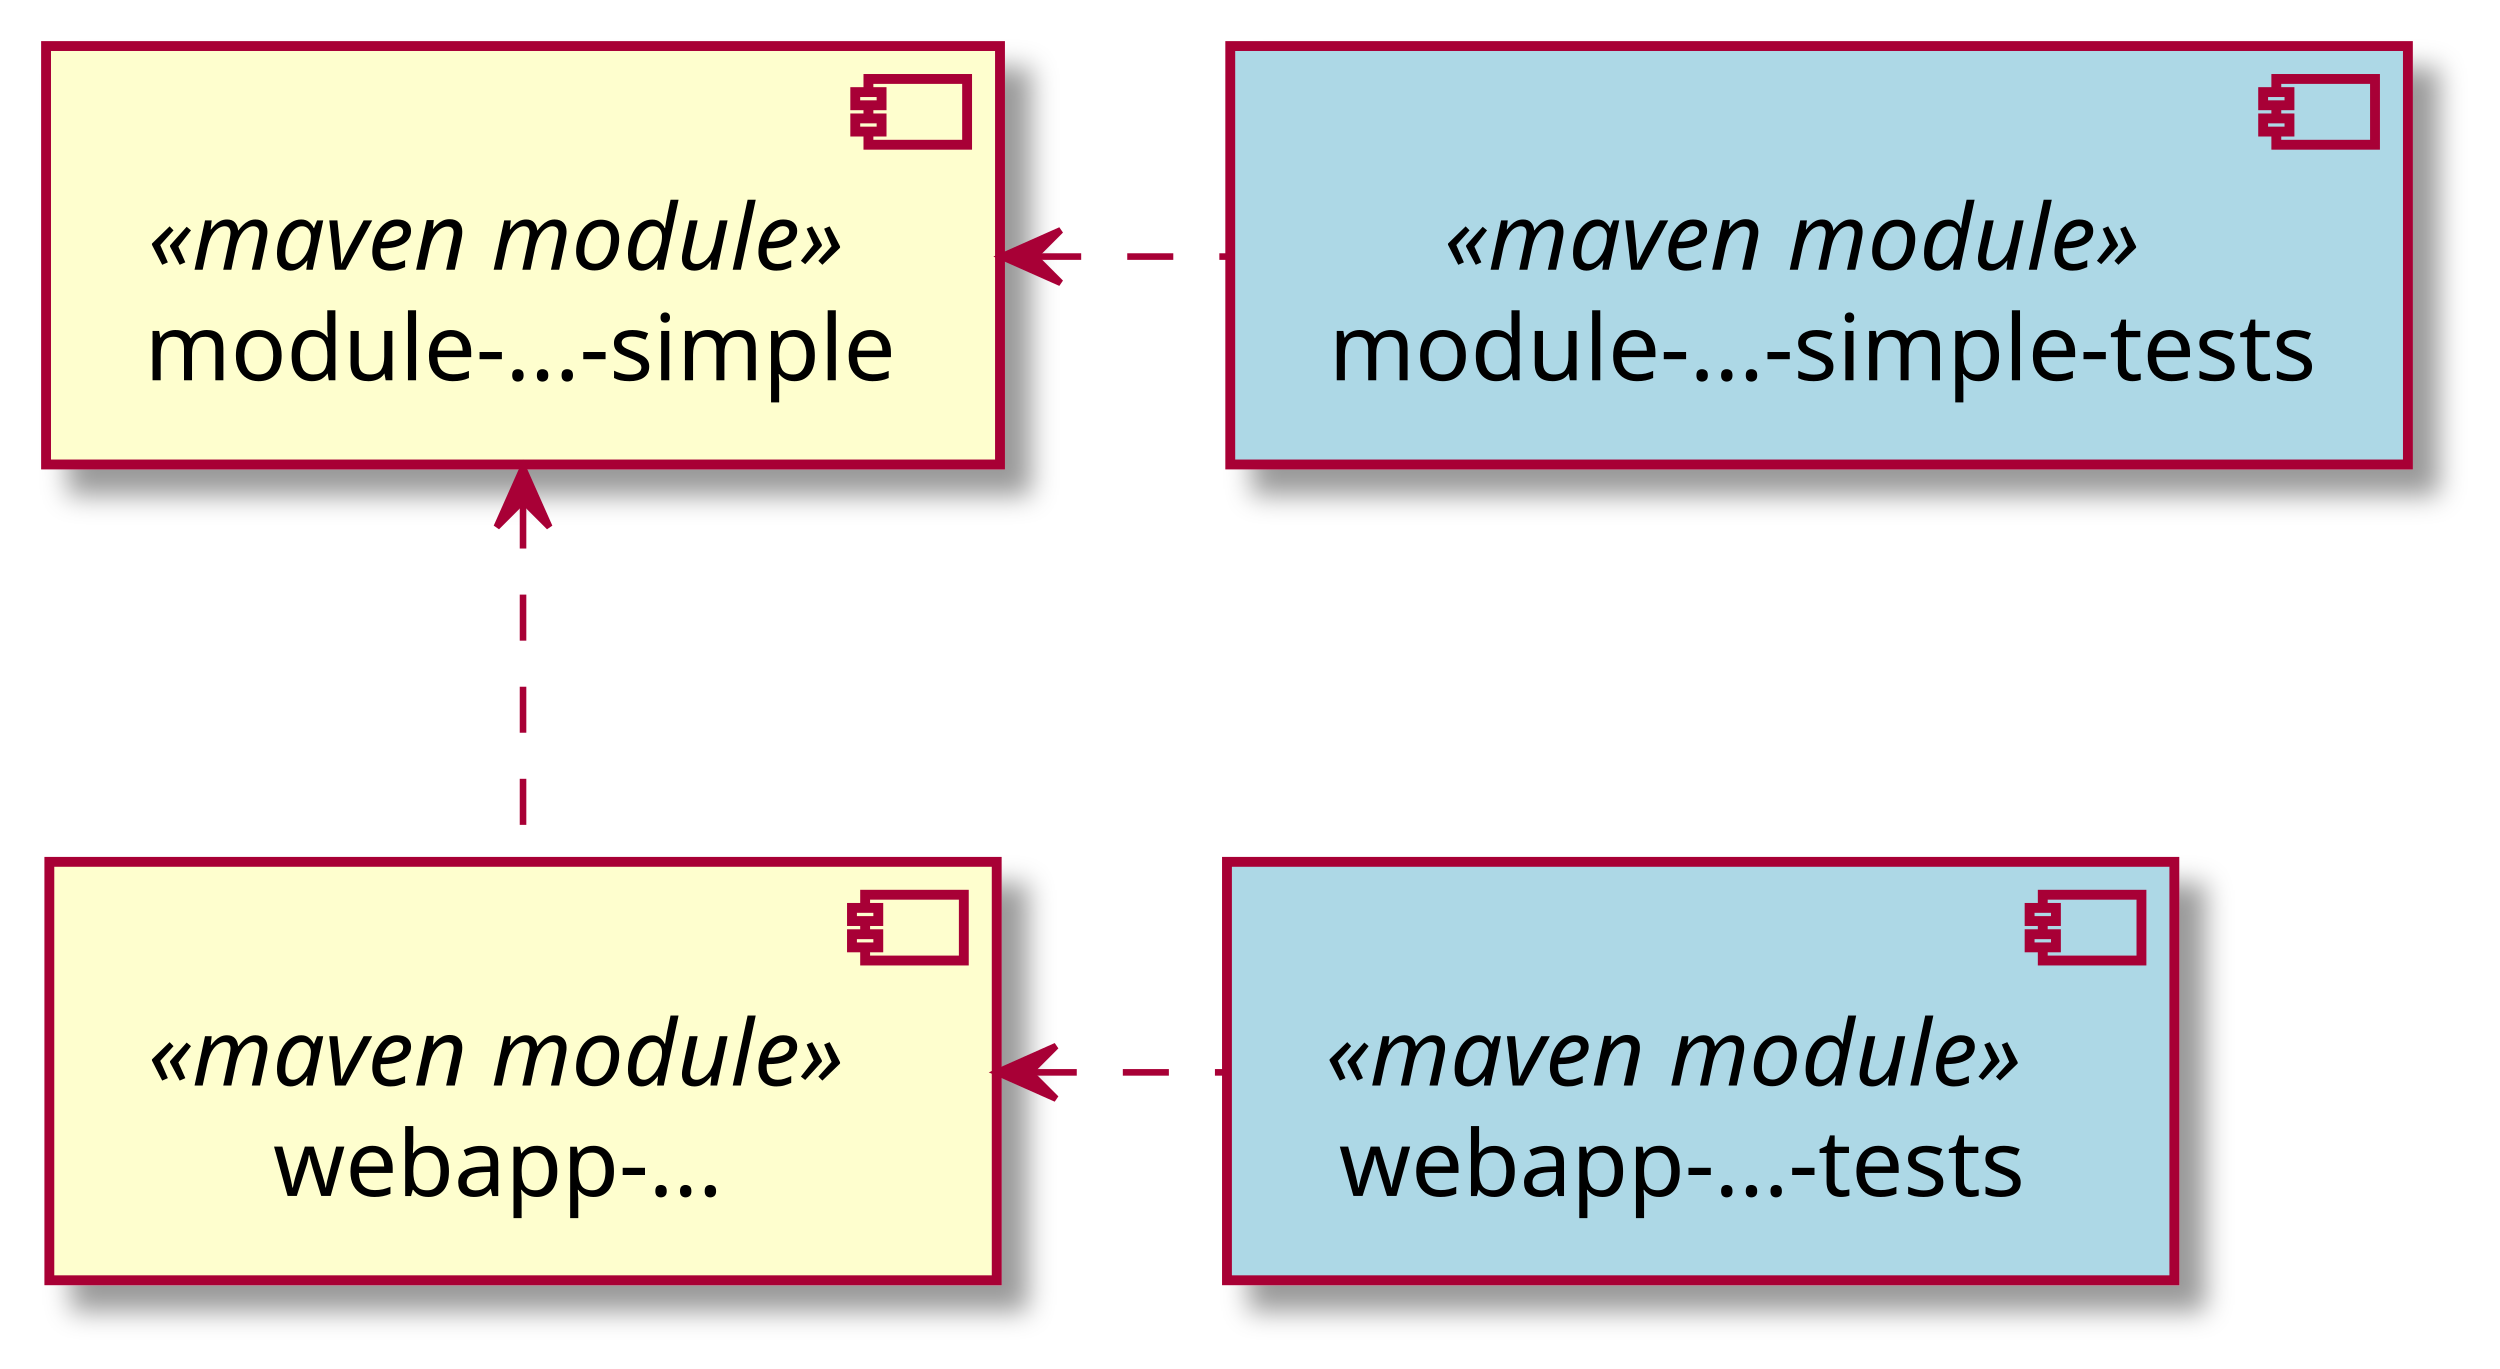
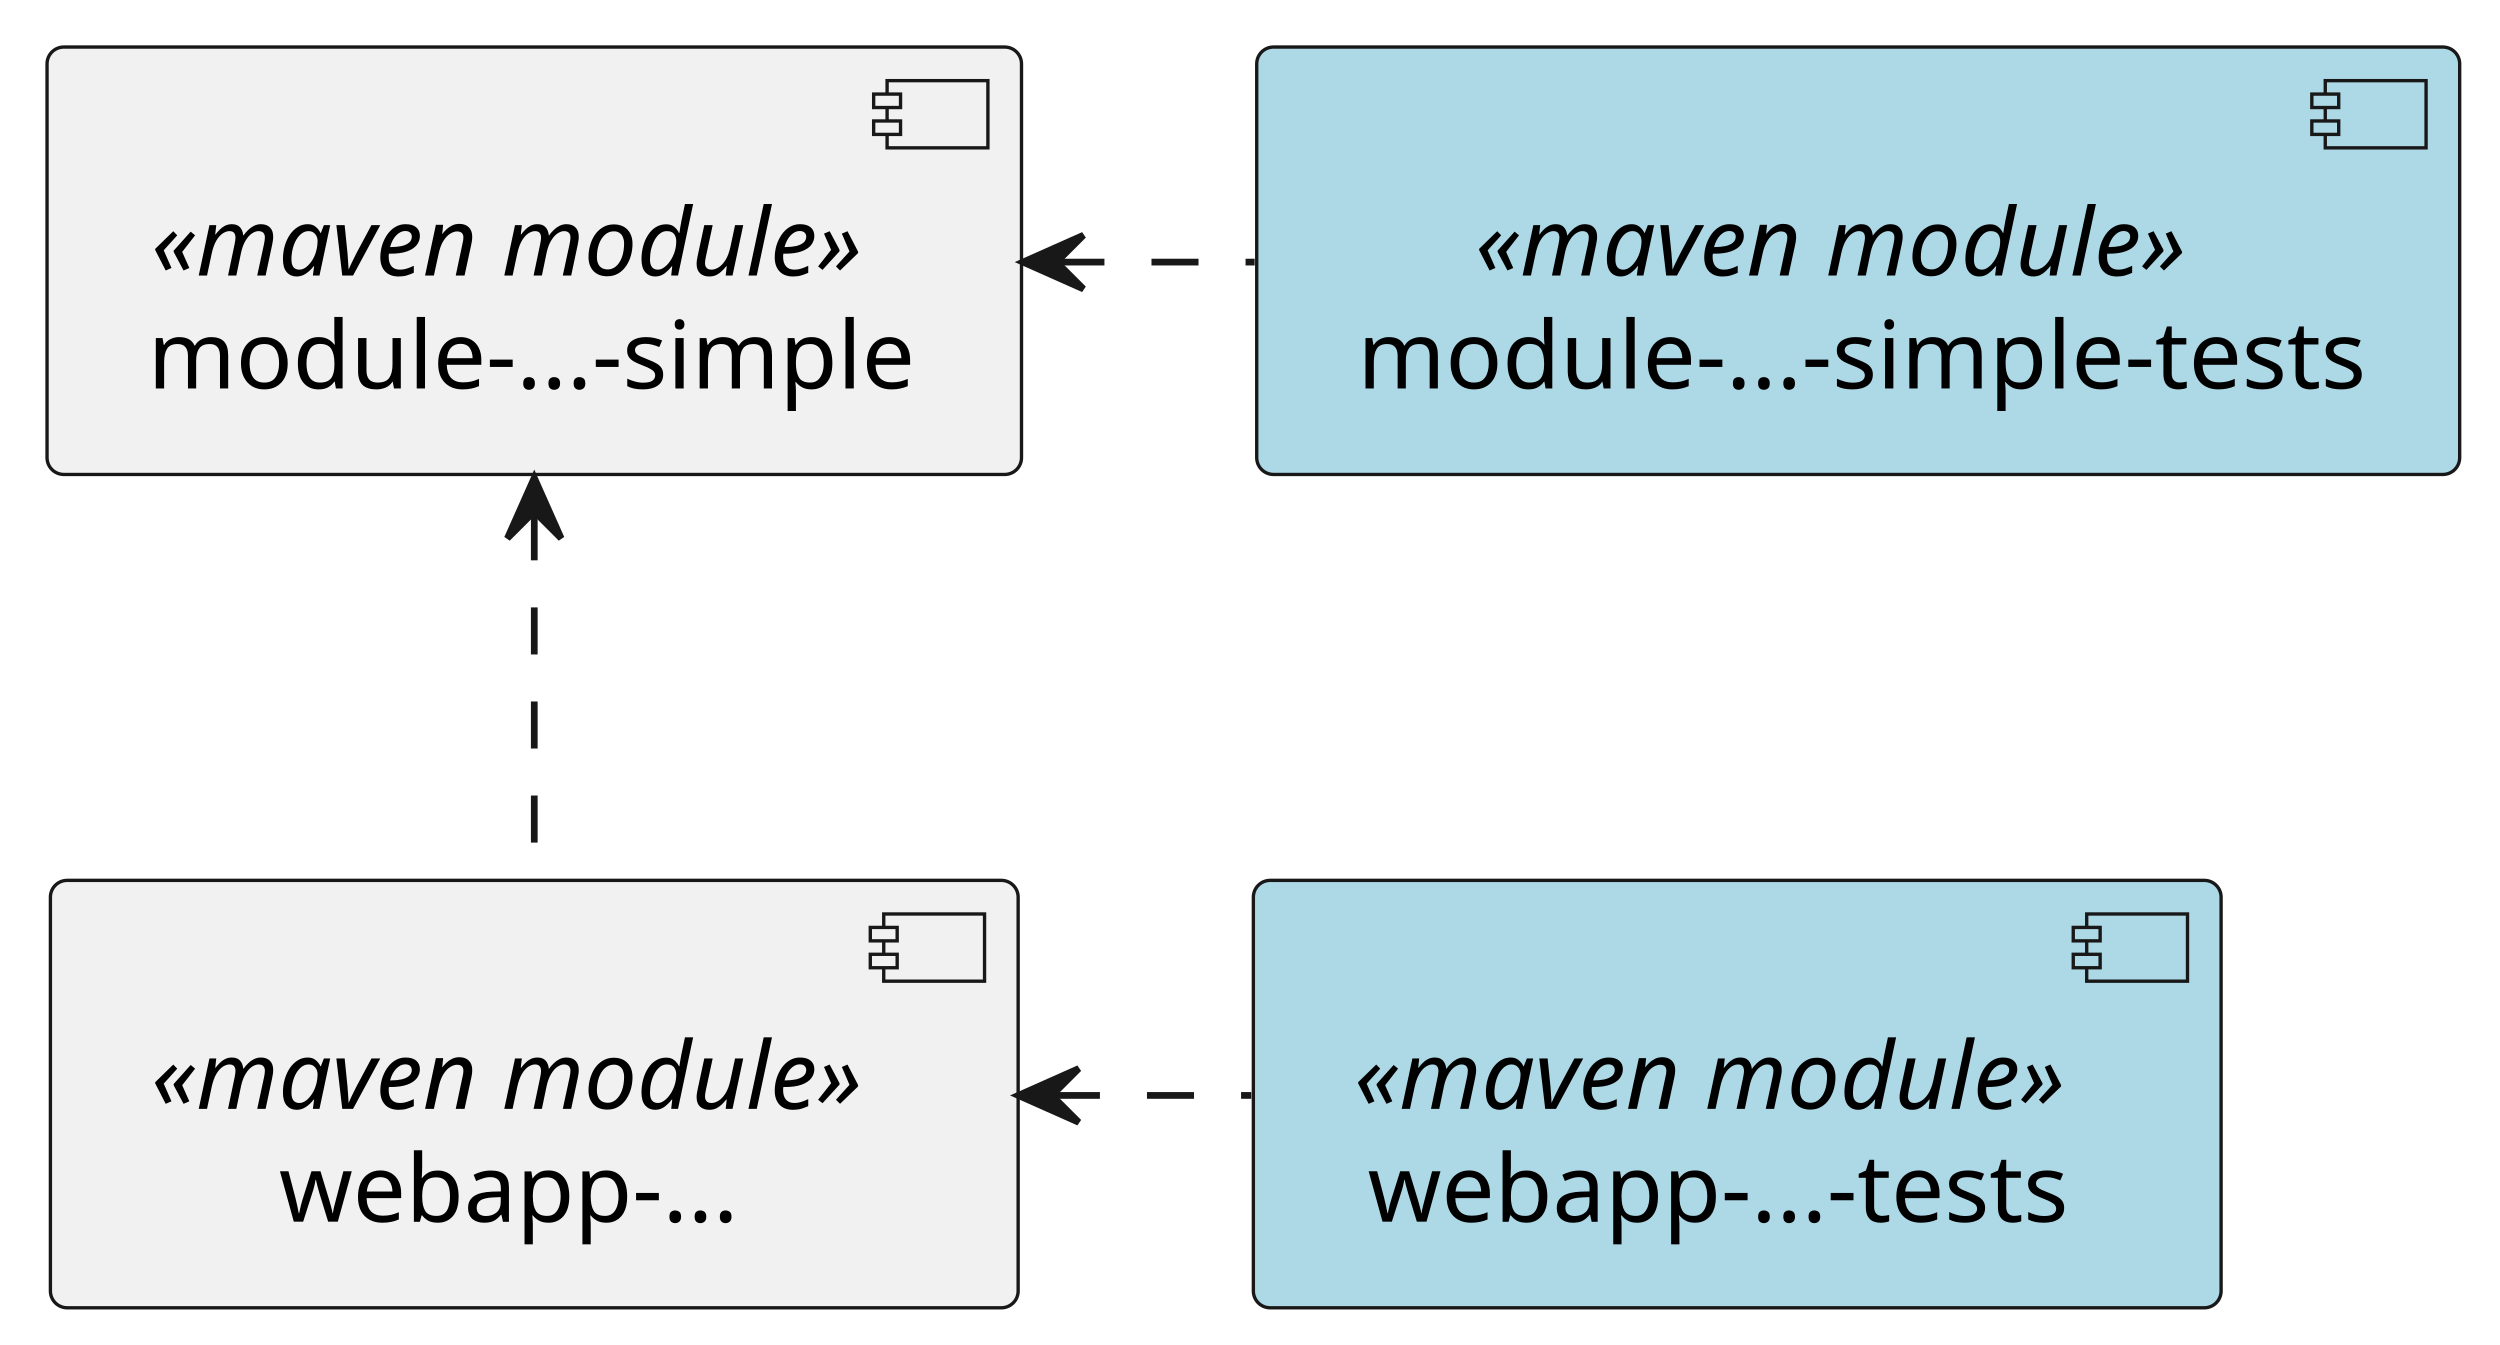
- <svg xmlns="http://www.w3.org/2000/svg" contentScriptType="application/ecmascript" contentStyleType="text/css" height="208px" preserveAspectRatio="none" style="width:380px;height:208px;background:#FFFFFF;" version="1.1" viewBox="0 0 380 208" width="380px" zoomAndPan="magnify">
-   <defs>
-     <filter height="300%" id="f12rtmkz7kgck" width="300%" x="-1" y="-1">
-       <feGaussianBlur result="blurOut" stdDeviation="2.0" />
-       <feColorMatrix in="blurOut" result="blurOut2" type="matrix" values="0 0 0 0 0 0 0 0 0 0 0 0 0 0 0 0 0 0 .4 0" />
-       <feOffset dx="4.0" dy="4.0" in="blurOut2" result="blurOut3" />
-       <feBlend in="SourceGraphic" in2="blurOut3" mode="normal" />
-     </filter>
-   </defs>
+ <svg xmlns="http://www.w3.org/2000/svg" contentStyleType="text/css" height="200px" preserveAspectRatio="none" style="width:372px;height:200px;background:#FFFFFF;" version="1.1" viewBox="0 0 372 200" width="372px" zoomAndPan="magnify">
+   <defs />
  <g>
-     <rect fill="#ADD8E6" filter="url(#f12rtmkz7kgck)" height="63.6" style="stroke:#A80036;stroke-width:1.5;" width="144" x="186.5" y="131" />
-     <rect fill="#ADD8E6" height="10" style="stroke:#A80036;stroke-width:1.5;" width="15" x="310.5" y="136" />
-     <rect fill="#ADD8E6" height="2" style="stroke:#A80036;stroke-width:1.5;" width="4" x="308.5" y="138" />
-     <rect fill="#ADD8E6" height="2" style="stroke:#A80036;stroke-width:1.5;" width="4" x="308.5" y="142" />
-     <text fill="#000000" font-family="sans-serif" font-size="14" font-style="italic" lengthAdjust="spacing" textLength="104" x="201.5" y="165">«maven module»</text>
-     <text fill="#000000" font-family="sans-serif" font-size="14" lengthAdjust="spacing" textLength="100" x="203.5" y="181.8">webapp-...-tests</text>
-     <rect fill="#FEFECE" filter="url(#f12rtmkz7kgck)" height="63.6" style="stroke:#A80036;stroke-width:1.5;" width="144" x="7.5" y="131" />
-     <rect fill="#FEFECE" height="10" style="stroke:#A80036;stroke-width:1.5;" width="15" x="131.5" y="136" />
-     <rect fill="#FEFECE" height="2" style="stroke:#A80036;stroke-width:1.5;" width="4" x="129.5" y="138" />
-     <rect fill="#FEFECE" height="2" style="stroke:#A80036;stroke-width:1.5;" width="4" x="129.5" y="142" />
-     <text fill="#000000" font-family="sans-serif" font-size="14" font-style="italic" lengthAdjust="spacing" textLength="104" x="22.5" y="165">«maven module»</text>
-     <text fill="#000000" font-family="sans-serif" font-size="14" lengthAdjust="spacing" textLength="66" x="41.5" y="181.8">webapp-...</text>
-     <rect fill="#ADD8E6" filter="url(#f12rtmkz7kgck)" height="63.6" style="stroke:#A80036;stroke-width:1.5;" width="179" x="187" y="7" />
-     <rect fill="#ADD8E6" height="10" style="stroke:#A80036;stroke-width:1.5;" width="15" x="346" y="12" />
-     <rect fill="#ADD8E6" height="2" style="stroke:#A80036;stroke-width:1.5;" width="4" x="344" y="14" />
-     <rect fill="#ADD8E6" height="2" style="stroke:#A80036;stroke-width:1.5;" width="4" x="344" y="18" />
-     <text fill="#000000" font-family="sans-serif" font-size="14" font-style="italic" lengthAdjust="spacing" textLength="104" x="219.5" y="41">«maven module»</text>
-     <text fill="#000000" font-family="sans-serif" font-size="14" lengthAdjust="spacing" textLength="139" x="202" y="57.8">module-...-simple-tests</text>
-     <rect fill="#FEFECE" filter="url(#f12rtmkz7kgck)" height="63.6" style="stroke:#A80036;stroke-width:1.5;" width="145" x="7" y="7" />
-     <rect fill="#FEFECE" height="10" style="stroke:#A80036;stroke-width:1.5;" width="15" x="132" y="12" />
-     <rect fill="#FEFECE" height="2" style="stroke:#A80036;stroke-width:1.5;" width="4" x="130" y="14" />
-     <rect fill="#FEFECE" height="2" style="stroke:#A80036;stroke-width:1.5;" width="4" x="130" y="18" />
-     <text fill="#000000" font-family="sans-serif" font-size="14" font-style="italic" lengthAdjust="spacing" textLength="104" x="22.5" y="41">«maven module»</text>
-     <text fill="#000000" font-family="sans-serif" font-size="14" lengthAdjust="spacing" textLength="105" x="22" y="57.8">module-...-simple</text>
-     <path d="M156.67,163 C166.51,163 176.36,163 186.2,163 " fill="none" id="webapp-...-backto-webapp-...-tests" style="stroke:#A80036;stroke-width:1.0;stroke-dasharray:7.0,7.0;" />
-     <polygon fill="#A80036" points="151.52,163,160.52,167,156.52,163,160.52,159,151.52,163" style="stroke:#A80036;stroke-width:1.0;" />
-     <path d="M157.34,39 C167.12,39 176.9,39 186.69,39 " fill="none" id="module-...-simple-backto-module-...-simple-tests" style="stroke:#A80036;stroke-width:1.0;stroke-dasharray:7.0,7.0;" />
-     <polygon fill="#A80036" points="152.22,39,161.22,43,157.22,39,161.22,35,152.22,39" style="stroke:#A80036;stroke-width:1.0;" />
-     <path d="M79.5,76.38 C79.5,93.76 79.5,114.33 79.5,130.96 " fill="none" id="module-...-simple-backto-webapp-..." style="stroke:#A80036;stroke-width:1.0;stroke-dasharray:7.0,7.0;" />
-     <polygon fill="#A80036" points="79.5,71.1,75.5,80.1,79.5,76.1,83.5,80.1,79.5,71.1" style="stroke:#A80036;stroke-width:1.0;" />
+     <g id="elem_webapp-...-tests">
+       <rect fill="#ADD8E6" height="63.6" rx="2.5" ry="2.5" style="stroke:#181818;stroke-width:0.5;" width="144" x="186.5" y="131" />
+       <rect fill="#ADD8E6" height="10" style="stroke:#181818;stroke-width:0.5;" width="15" x="310.5" y="136" />
+       <rect fill="#ADD8E6" height="2" style="stroke:#181818;stroke-width:0.5;" width="4" x="308.5" y="138" />
+       <rect fill="#ADD8E6" height="2" style="stroke:#181818;stroke-width:0.5;" width="4" x="308.5" y="142" />
+       <text fill="#000000" font-family="sans-serif" font-size="14" font-style="italic" lengthAdjust="spacing" textLength="104" x="201.5" y="165">«maven module»</text>
+       <text fill="#000000" font-family="sans-serif" font-size="14" lengthAdjust="spacing" textLength="100" x="203.5" y="181.8">webapp-...-tests</text>
+     </g>
+     <g id="elem_webapp-...">
+       <rect fill="#F1F1F1" height="63.6" rx="2.5" ry="2.5" style="stroke:#181818;stroke-width:0.5;" width="144" x="7.5" y="131" />
+       <rect fill="#F1F1F1" height="10" style="stroke:#181818;stroke-width:0.5;" width="15" x="131.5" y="136" />
+       <rect fill="#F1F1F1" height="2" style="stroke:#181818;stroke-width:0.5;" width="4" x="129.5" y="138" />
+       <rect fill="#F1F1F1" height="2" style="stroke:#181818;stroke-width:0.5;" width="4" x="129.5" y="142" />
+       <text fill="#000000" font-family="sans-serif" font-size="14" font-style="italic" lengthAdjust="spacing" textLength="104" x="22.5" y="165">«maven module»</text>
+       <text fill="#000000" font-family="sans-serif" font-size="14" lengthAdjust="spacing" textLength="66" x="41.5" y="181.8">webapp-...</text>
+     </g>
+     <g id="elem_module-...-simple-tests">
+       <rect fill="#ADD8E6" height="63.6" rx="2.5" ry="2.5" style="stroke:#181818;stroke-width:0.5;" width="179" x="187" y="7" />
+       <rect fill="#ADD8E6" height="10" style="stroke:#181818;stroke-width:0.5;" width="15" x="346" y="12" />
+       <rect fill="#ADD8E6" height="2" style="stroke:#181818;stroke-width:0.5;" width="4" x="344" y="14" />
+       <rect fill="#ADD8E6" height="2" style="stroke:#181818;stroke-width:0.5;" width="4" x="344" y="18" />
+       <text fill="#000000" font-family="sans-serif" font-size="14" font-style="italic" lengthAdjust="spacing" textLength="104" x="219.5" y="41">«maven module»</text>
+       <text fill="#000000" font-family="sans-serif" font-size="14" lengthAdjust="spacing" textLength="139" x="202" y="57.8">module-...-simple-tests</text>
+     </g>
+     <g id="elem_module-...-simple">
+       <rect fill="#F1F1F1" height="63.6" rx="2.5" ry="2.5" style="stroke:#181818;stroke-width:0.5;" width="145" x="7" y="7" />
+       <rect fill="#F1F1F1" height="10" style="stroke:#181818;stroke-width:0.5;" width="15" x="132" y="12" />
+       <rect fill="#F1F1F1" height="2" style="stroke:#181818;stroke-width:0.5;" width="4" x="130" y="14" />
+       <rect fill="#F1F1F1" height="2" style="stroke:#181818;stroke-width:0.5;" width="4" x="130" y="18" />
+       <text fill="#000000" font-family="sans-serif" font-size="14" font-style="italic" lengthAdjust="spacing" textLength="104" x="22.5" y="41">«maven module»</text>
+       <text fill="#000000" font-family="sans-serif" font-size="14" lengthAdjust="spacing" textLength="105" x="22" y="57.8">module-...-simple</text>
+     </g>
+     <g id="link_webapp-..._webapp-...-tests">
+       <path d="M156.67,163 C166.51,163 176.36,163 186.2,163 " fill="none" id="webapp-...-backto-webapp-...-tests" style="stroke:#181818;stroke-width:1.0;stroke-dasharray:7.0,7.0;" />
+       <polygon fill="#181818" points="151.52,163,160.52,167,156.52,163,160.52,159,151.52,163" style="stroke:#181818;stroke-width:1.0;" />
+     </g>
+     <g id="link_module-...-simple_module-...-simple-tests">
+       <path d="M157.34,39 C167.12,39 176.9,39 186.69,39 " fill="none" id="module-...-simple-backto-module-...-simple-tests" style="stroke:#181818;stroke-width:1.0;stroke-dasharray:7.0,7.0;" />
+       <polygon fill="#181818" points="152.22,39,161.22,43,157.22,39,161.22,35,152.22,39" style="stroke:#181818;stroke-width:1.0;" />
+     </g>
+     <g id="link_module-...-simple_webapp-...">
+       <path d="M79.5,76.38 C79.5,93.76 79.5,114.33 79.5,130.96 " fill="none" id="module-...-simple-backto-webapp-..." style="stroke:#181818;stroke-width:1.0;stroke-dasharray:7.0,7.0;" />
+       <polygon fill="#181818" points="79.5,71.1,75.5,80.1,79.5,76.1,83.5,80.1,79.5,71.1" style="stroke:#181818;stroke-width:1.0;" />
+     </g>
  </g>
</svg>
